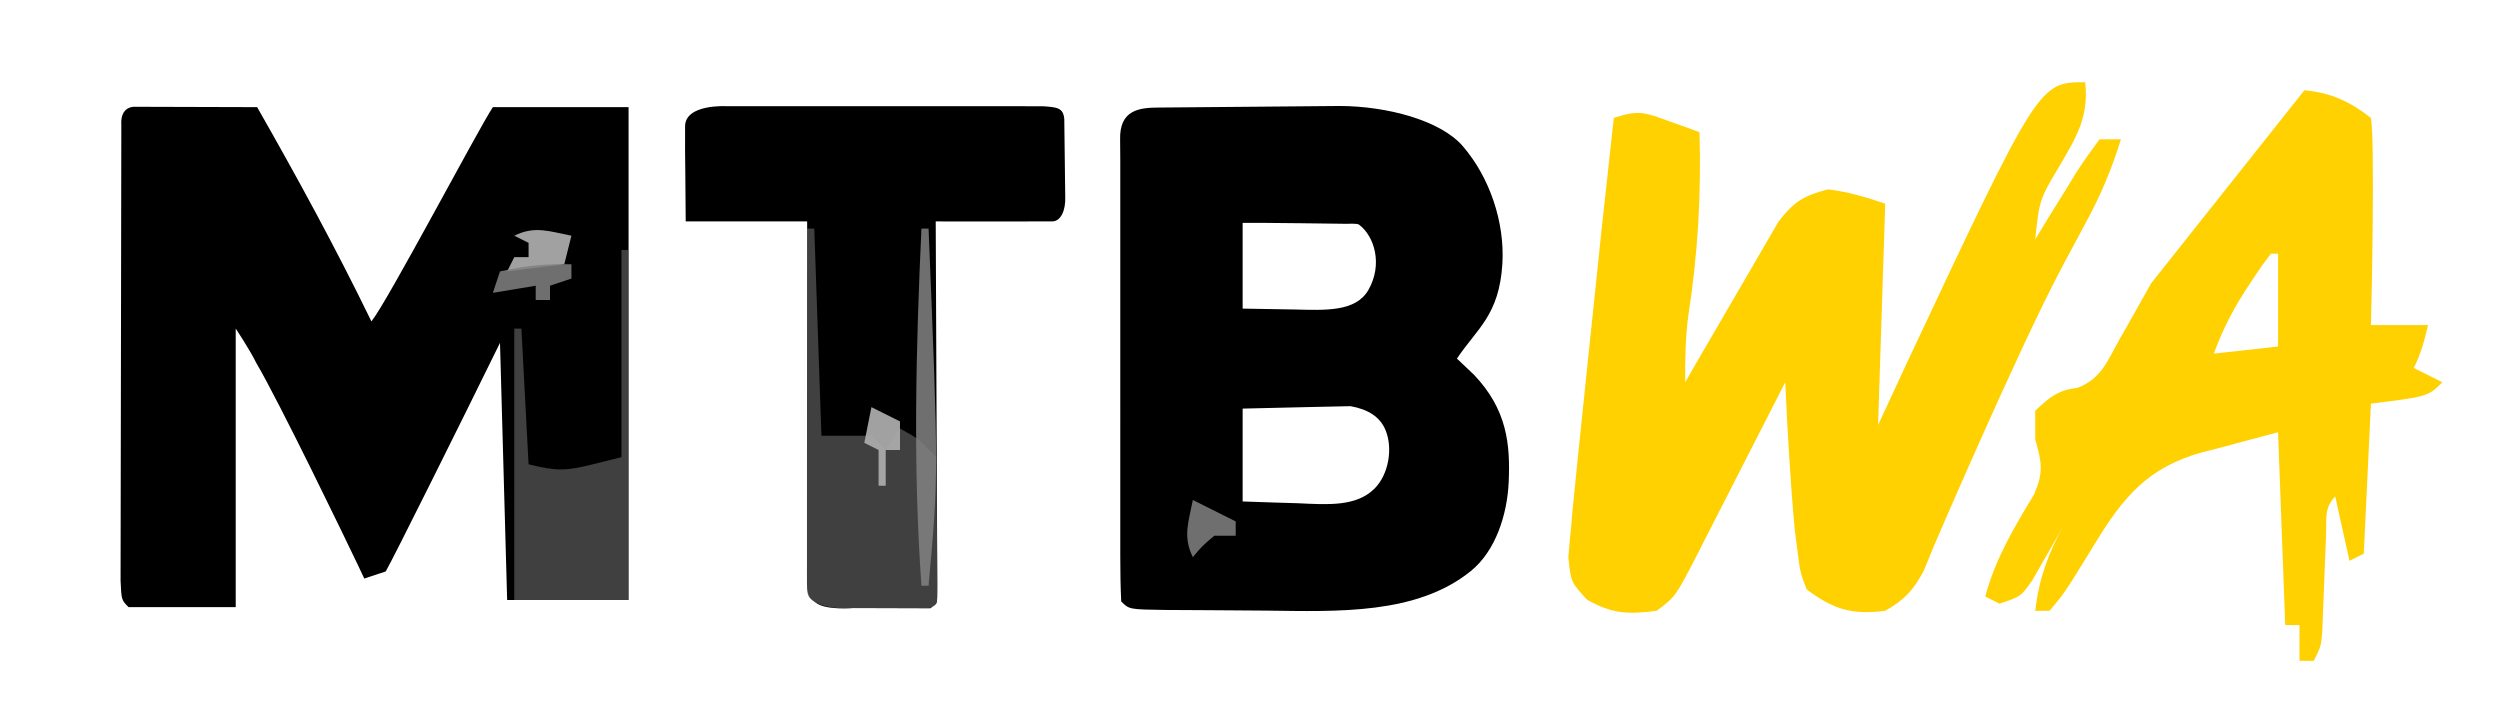
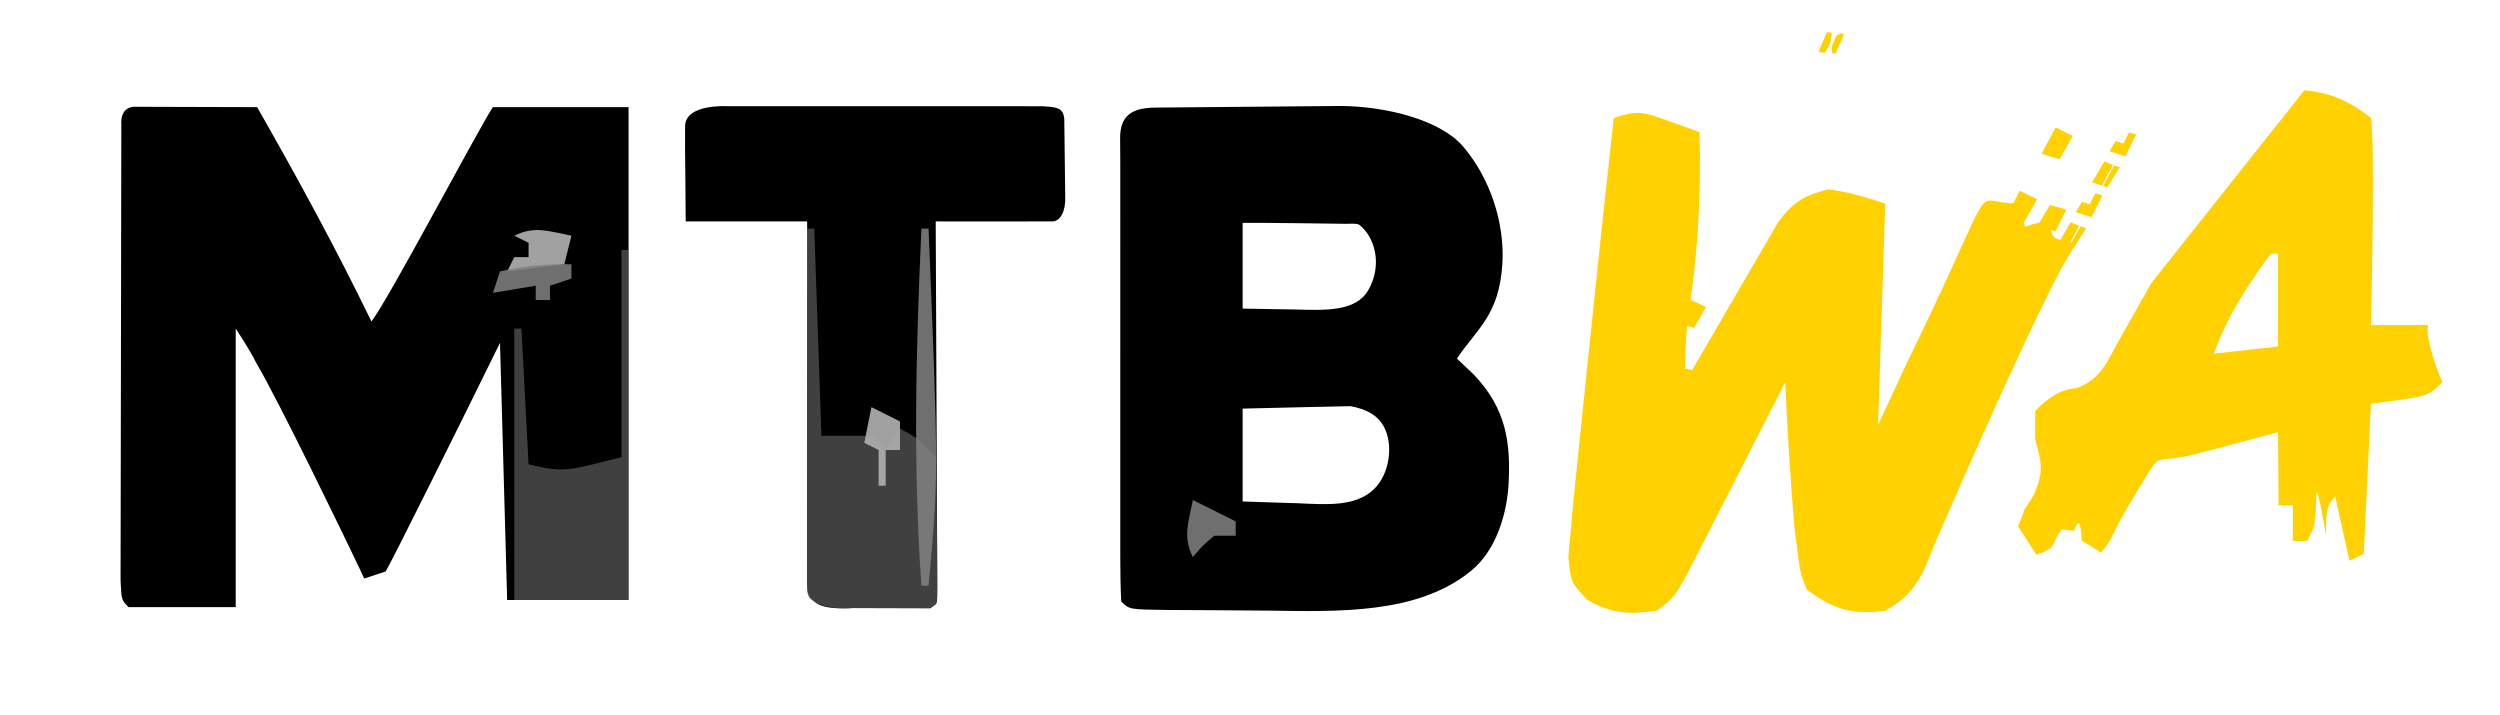
<svg xmlns="http://www.w3.org/2000/svg" viewBox="0 0 350 100" width="350px" height="100px">
  <rect width="350" height="100" style="fill: rgb(255, 255, 255);" rx="20" ry="20" transform="matrix(1, 0, 0, 1, 0, -2.842170943040401e-14)">
    </rect>
  <g transform="matrix(1, 0, 0, 1, 0, -2.842170943040401e-14)">
    <g>
      <g>
        <path d="M 18.788 14.95 L 36 15 C 41.634 24.88 47.03 34.77 52 45 C 54.343 42.045 67 18 69 15 L 88 15 L 88 84 L 71 84 L 70 48 C 64.859 58.48 54.977 78.353 54 80 L 51 81 L 50.07 79.031 C 48.653 76.041 39.011 56.083 35.89 50.837 C 35 49 33 46 33 46 L 33 85 L 18 85 C 17 84 17 84 16.88 81.26 L 16.986 17.523 C 16.8 14.848 18.788 14.95 18.788 14.95 Z" style="">
          </path>
        <path d="M87 35h1v49H72V46h1l1 19c3.926.981 5.25.937 9 0l4-1z" style="fill: rgba(128, 128, 128, 0.5);">
          </path>
        <path d="m80 33-1 4-8 1 1-2h2v-2l-2-1c2.862-1.43 4.934-.6 8 0" style="fill: rgba(172, 172, 172, 0.937);">
          </path>
        <path d="M80 37v2l-3 1v2h-2v-2l-6 1 1-3c3.406-.778 6.508-1.1 10-1" style="fill: rgba(128, 128, 128, 0.867);">
          </path>
      </g>
      <g>
        <path d="M 101.78 14.87 L 145.951 14.873 C 148 15 148.859 15.08 149 16.665 L 149.133 27.562 C 149.206 29.501 148.492 30.963 147.354 30.997 C 147.354 30.997 132.998 31.019 131 31 L 131.224 82.003 C 131.179 85.042 131.33 84.279 130.255 85.158 L 119.382 85.124 C 119.382 85.124 115.554 85.471 114.204 84.366 C 113.552 83.833 112.999 83.813 112.977 81.756 C 112.977 81.756 112.979 37.263 113 31 L 96 31 L 95.937 23.562 L 95.91 21.217 C 95.903 19.477 95.912 17.77 95.912 17.77 C 95.822 14.5 101.78 14.87 101.78 14.87" style="">
          </path>
        <path d="M 113 32 L 114 32 L 115 61 L 122 61 L 124 63 L 126 60 C 128.477 61.363 128.553 61.363 131.076 64 L 131.237 81.131 C 131.229 83.509 131.495 84.841 130.174 85.1 C 129.784 85.177 128.878 85.141 128.878 85.141 L 119.727 85.137 C 119.727 85.137 115.533 85.513 113.72 84.028 C 113.074 83.499 112.999 83.461 112.974 81.563 C 112.974 81.563 112.981 37.379 113 32" style="fill: rgba(128, 128, 128, 0.5);">
          </path>
        <path d="M129 32h1c1.4 34.49 1.4 34.49 0 50h-1c-1.19-16.738-.774-33.248 0-50" style="fill: rgba(128, 128, 128, 0.867);">
          </path>
        <path d="m122 57 4 2v4h-2v5h-1v-5l-2-1z" style="fill: rgba(172, 172, 172, 0.937);">
          </path>
      </g>
      <g>
        <path d="M 156.817 19.554 C 156.704 15.336 159.547 15.057 162.323 15.057 L 187.6 14.837 C 194.148 14.865 201.651 16.83 204.782 20.453 C 208.572 24.837 210.683 31.143 210.332 36.927 C 209.895 44.145 206.759 46.019 203.969 50.204 L 206.344 52.454 C 210.99 57.321 211.449 62.198 211.219 67.45 C 211.022 71.974 209.428 77.106 205.907 79.954 C 198.36 86.058 187.297 85.616 177.316 85.485 C 174.88 85.454 163.162 85.394 163.162 85.394 C 158.086 85.321 158.086 85.321 156.969 84.204 C 156.869 82.093 156.841 79.978 156.839 77.864 C 156.839 77.864 156.834 24.652 156.84 22.543 L 156.817 19.554 Z M 173.969 43.204 C 175.697 43.242 181.282 43.329 181.282 43.329 C 185.525 43.432 189.801 43.678 191.569 40.603 C 193.637 37.004 192.406 33.052 190.259 31.448 C 189.99 31.247 188.533 31.334 188.533 31.334 C 188.533 31.334 176.122 31.16 173.969 31.204 L 173.969 43.204 Z M 173.969 70.204 C 175.799 70.283 181.719 70.454 181.719 70.454 C 185.843 70.643 189.89 70.968 192.457 68.38 C 194.409 66.412 195.036 62.762 193.969 60.204 C 193.209 58.378 191.574 57.313 189.067 56.863 C 189.067 56.863 176.739 57.125 173.969 57.204 L 173.969 70.204 Z" style="stroke-width: 1;">
          </path>
        <path d="m167 70 6 3v2h-3c-1.688 1.438-1.688 1.438-3 3-1.43-2.862-.6-4.934 0-8" style="fill: rgba(128, 128, 128, 0.867);">
          </path>
      </g>
    </g>
-     <g>
-       <path d="M 291.93 11.511 C 292.43 16.283 290.808 19.001 288.43 23.074 C 285.516 27.951 285.516 27.951 284.93 33.511 L 286.793 30.449 L 289.243 26.511 L 290.467 24.488 C 291.541 22.776 292.73 21.137 293.93 19.511 L 296.93 19.511 C 295.669 23.577 294.159 27.209 292.13 30.949 L 290.435 34.119 L 288.618 37.511 C 282.491 49.071 270.673 76.605 270.673 76.605 L 269.356 79.845 C 267.844 82.673 266.692 83.927 263.931 85.511 C 259.271 86.106 256.661 85.32 252.931 82.511 C 252.041 80.191 252.041 80.191 251.681 77.386 L 251.267 74.206 C 250.64 67.316 250.257 60.422 249.931 53.511 L 248.601 56.126 C 246.968 59.332 245.33 62.536 243.687 65.736 C 242.978 67.121 242.271 68.507 241.566 69.895 C 240.55 71.891 239.53 73.884 238.506 75.875 L 237.558 77.75 C 234.561 83.543 234.561 83.543 231.931 85.511 C 227.954 86.027 225.715 85.955 222.203 83.966 C 219.931 81.511 219.931 81.511 219.571 78.049 C 219.674 76.631 219.803 75.214 219.958 73.8 L 220.154 71.436 C 220.384 68.791 224.202 32.339 224.202 32.339 C 224.773 27.063 225.35 21.787 225.931 16.511 C 229.41 15.351 230.273 15.736 233.619 16.949 L 236.068 17.819 L 237.931 18.511 C 238.175 27.301 237.716 35.455 236.369 44.136 C 235.957 47.312 235.899 50.314 235.931 53.511 L 237.229 51.248 C 238.83 48.472 246.149 35.893 247.161 34.175 L 248.986 31.033 C 251.159 28.215 252.521 27.391 255.931 26.511 C 258.8 26.853 261.187 27.596 263.931 28.511 L 262.931 59.511 L 266.869 51.011 C 285.434 11.511 285.434 11.511 291.93 11.511" style="fill: rgb(255, 209, 0);">
+     <g transform="matrix(0.7207232, 0, 0, 0.7043443, -44.03956, -162.7904)" style="">
+       <path d="M 454.55 276.208 C 454.55 276.208 457.417 274.98 457.87 275.586 C 458.373 276.26 459.615 276.57 459.666 277.409 C 459.774 279.19 464.421 279.386 464.421 279.386 L 461.561 284.38 C 453.06 300.792 436.661 339.884 436.661 339.884 L 434.834 344.484 C 432.736 348.499 431.138 350.279 427.307 352.528 C 420.841 353.373 417.22 352.257 412.044 348.269 C 410.81 344.975 410.81 344.975 410.31 340.992 L 409.736 336.478 C 408.866 326.695 408.334 316.908 407.882 307.096 L 406.037 310.808 C 403.77 315.36 401.498 319.909 399.218 324.452 C 398.234 326.419 397.253 328.386 396.276 330.357 C 394.867 333.191 393.451 336.02 392.03 338.847 L 390.714 341.509 C 386.556 349.734 386.556 349.734 382.907 352.528 C 377.389 353.261 374.282 353.158 369.409 350.334 C 366.257 346.849 366.257 346.849 365.758 341.934 C 365.9 339.921 366.079 337.909 366.295 335.901 L 366.566 332.545 C 366.886 328.79 372.183 277.037 372.183 277.037 C 372.976 269.546 373.776 262.055 374.582 254.565 C 379.409 252.918 380.607 253.465 385.249 255.187 L 388.647 256.422 L 391.232 257.405 C 391.571 269.884 390.934 281.46 389.065 293.785 C 388.493 298.295 388.413 302.557 388.457 307.096 L 390.258 303.883 C 392.479 299.942 402.634 282.082 404.039 279.643 L 406.571 275.182 C 409.586 271.181 411.476 270.012 416.207 268.762 C 420.188 269.248 423.5 270.303 427.307 271.602 L 425.919 315.614 L 431.383 303.546 C 450.17 264.198 443.415 271.533 452.428 271.533" style="fill: rgb(255, 209, 0); stroke-width: 1.404;" transform="matrix(1, 0, 0, 1, 0, -7.105427357601002e-15)">
        </path>
-       <path d="M 322.618 12.636 C 326.328 12.976 328.998 14.218 331.93 16.511 C 332.498 19.514 332.034 42.125 331.93 45.511 L 339.93 45.511 C 339.424 47.68 338.93 49.511 337.93 51.511 L 341.93 53.511 C 339.93 55.511 339.93 55.511 331.93 56.511 L 330.93 77.511 L 328.93 78.511 L 326.93 69.511 C 325.355 71.086 325.73 72.729 325.649 74.913 C 325.649 74.913 325.289 84.134 325.211 85.976 L 325.119 88.464 C 324.93 90.511 324.93 90.511 323.93 92.511 L 321.93 92.511 L 321.93 87.511 L 319.93 87.511 L 318.93 60.511 L 310.743 62.699 L 308.191 63.352 C 300.751 65.443 297.285 69.54 293.305 76.073 C 289.033 83.042 289.033 83.042 286.93 85.511 L 284.93 85.511 C 285.473 80.946 286.725 77.538 288.93 73.511 L 287.723 75.663 L 286.117 78.448 L 284.535 81.226 C 282.93 83.511 282.93 83.511 279.93 84.511 L 277.93 83.511 C 279.365 78.2 281.958 73.862 284.785 69.195 C 286.135 66.032 285.841 64.758 284.93 61.511 L 284.93 57.511 C 286.851 55.658 288.144 54.595 290.831 54.307 C 294.181 53.037 295.036 50.521 296.758 47.457 L 297.827 45.589 C 298.955 43.611 300.073 41.626 301.18 39.636 L 322.618 12.636 Z M 316.59 37.304 L 314.993 39.699 C 312.85 42.874 311.253 45.913 309.93 49.511 L 318.93 48.511 L 318.93 35.511 L 317.93 35.511 L 316.59 37.304 Z" style="fill: rgb(255, 209, 0);">
+       <path d="M 508.736 249.064 C 513.883 249.546 517.588 251.31 521.656 254.565 C 522.444 258.828 521.8 290.93 521.656 295.738 L 532.756 295.738 C 532.054 298.817 535.531 307.096 535.531 307.096 C 532.756 309.935 532.756 309.935 521.656 311.355 L 520.268 341.17 L 517.494 342.59 L 514.719 329.812 C 512.533 332.048 513.054 334.381 512.941 337.481 C 512.941 337.481 511.154 326.791 511.045 329.406 L 510.918 332.939 C 510.656 335.845 510.656 335.845 509.268 338.684 L 506.493 338.684 L 506.493 331.586 L 503.718 331.586 L 503.619 317.034 L 492.259 320.14 L 488.718 321.068 C 478.395 324.036 481.74 319.538 476.218 328.813 C 470.291 338.708 472.148 337.442 469.23 340.947 L 465.477 338.56 C 465.227 332.274 464.01 336.632 464.01 336.632 L 461.548 336.324 C 459.321 339.568 460.831 339.966 456.668 341.386 L 453.121 335.726 C 455.986 328.785 452.32 335.989 456.243 329.363 C 458.116 324.872 457.708 323.064 456.444 318.454 L 456.444 312.775 C 459.109 310.144 460.903 308.635 464.631 308.226 C 469.279 306.423 470.466 302.851 472.855 298.5 L 474.338 295.848 C 475.903 293.04 477.455 290.222 478.991 287.397 L 508.736 249.064 Z M 500.372 284.086 L 498.156 287.486 C 495.183 291.994 492.967 296.308 491.131 301.417 L 503.619 299.997 L 503.619 281.54 L 502.231 281.54 L 500.372 284.086 Z" style="fill: rgb(255, 209, 0); stroke-width: 1.404;" transform="matrix(1, 0, 0, 1, 0, -7.105427357601002e-15)">
        </path>
+       <g transform="matrix(0.9739237, 0, 0, 0.9739237, 20.00411, 7.502855)" style="">
+         <g>
+           <path d="M 445.055 268.549 C 445.055 268.549 448.481 270.289 448.493 270.272 L 445.859 275.041 L 442.279 273.932" style="fill: rgb(255, 209, 0); stroke-width: 1.404;">
+             </path>
+           <path d="M 451.05 271.461 L 454.335 272.395 L 452.176 276.832 L 448.596 275.722" style="fill: rgb(255, 209, 0); stroke-width: 1.404;">
+             </path>
+           <path d="M 461.919 262.55 L 463.637 263.263 L 461.42 267.455 L 459.45 266.836" style="fill: rgb(255, 209, 0); stroke-width: 1.404;">
+             </path>
+           <path d="M 465.717 258.889 L 466.816 256.642 L 468.262 257.053 L 466.089 261.516 L 462.95 260.48 L 464.174 258.367" style="fill: rgb(255, 209, 0); stroke-width: 1.404;">
+             </path>
+           <path d="M 463.894 263.36 L 465.002 263.742 L 462.488 267.87 L 461.664 267.567" style="fill: rgb(255, 209, 0); stroke-width: 1.404;">
+             </path>
+           <path d="M 455.192 274.977 L 456.91 275.689 L 454.693 279.882 L 452.723 279.263" style="fill: rgb(255, 209, 0); stroke-width: 1.404;">
+             </path>
+           <path d="M 458.991 271.316 L 460.09 269.068 L 461.535 269.479 L 459.362 273.942 L 456.224 272.906 L 457.447 270.793" style="fill: rgb(255, 209, 0); stroke-width: 1.404;">
+             </path>
+           <path d="M 457.167 275.787 L 458.275 276.168 L 455.761 280.296 L 454.937 279.993" style="fill: rgb(255, 209, 0); stroke-width: 1.404;">
+             </path>
+           <path d="M 442.521 256.945 L 440.803 257.658 L 443.02 261.85 L 444.99 261.231 M 438.723 253.284 L 437.624 251.037 L 436.178 251.448 L 438.351 255.911 L 441.49 254.875 L 440.266 252.762 M 440.546 257.755 L 439.438 258.136 L 441.952 262.264 L 442.776 261.961 M 449.248 269.372 L 447.53 270.084 L 449.747 274.276 L 451.717 273.657 M 445.449 265.71 L 444.35 263.463 L 442.905 263.874 L 445.078 268.337 L 448.216 267.301 L 446.993 265.188 M 447.273 270.182 L 446.165 270.563 L 448.679 274.691 L 449.503 274.388" style="fill: rgb(255, 209, 0); stroke-width: 1.404; transform-box: fill-box; transform-origin: 50% 50%;" transform="matrix(0.5491619, 0.835716, -0.835716, 0.5491619, -0.0000074168, -0.000007495)" />
+           <path d="M 448.354 262.662 C 448.354 262.662 449.371 262.729 449.382 263.102 C 449.445 265.001 447.348 267.275 447.348 267.275 L 445.899 266.923" style="fill: rgb(255, 209, 0); stroke-width: 1.404; transform-origin: 448.659px 265.307px;" transform="matrix(0.9892197, -0.1464388, 0.1464388, 0.9892197, 7.99e-7, 0.000001075)">
+             </path>
+           <path d="M 450.167 264.214 C 450.167 264.214 450.09 263.939 451.344 263.398 C 451.358 263.393 452.153 263.843 452.153 263.843 L 449.653 267.947 C 449.653 267.947 448.966 267.692 448.966 267.675 C 448.913 265.566 449.573 265.315 449.573 265.315" style="fill: rgb(255, 209, 0); stroke-width: 1.404; transform-box: fill-box; transform-origin: 50% 50%;" transform="matrix(0.9892197, -0.1464388, 0.1464388, 0.9892197, 0.0000143723, 0.0000030467)">
+             </path>
+           <path d="M 452.18 255.616 C 452.18 255.616 455.605 257.357 455.617 257.34 L 452.983 262.109 L 449.403 261" style="fill: rgb(255, 209, 0); stroke-width: 1.404;">
+             </path>
+           <path d="M 455.478 249.73 C 455.478 249.73 456.495 249.797 456.506 250.17 C 456.569 252.069 454.472 254.343 454.472 254.343 L 453.023 253.991" style="fill: rgb(255, 209, 0); stroke-width: 1.404; transform-origin: 455.783px 252.375px;" transform="matrix(0.9892197, -0.1464388, 0.1464388, 0.9892197, 2.231e-7, 0.0000021502)">
+             </path>
+           <path d="M 457.291 251.282 C 457.291 251.282 457.214 251.007 458.468 250.466 C 458.482 250.461 459.277 250.911 459.277 250.911 L 456.777 255.015 C 456.777 255.015 456.09 254.76 456.09 254.743 C 456.037 252.634 456.697 252.383 456.697 252.383" style="fill: rgb(255, 209, 0); stroke-width: 1.404; transform-origin: 457.682px 252.74px;" transform="matrix(0.9892197, -0.1464388, 0.1464388, 0.9892197, 0.0000015129, -0.0000019143)">
+             </path>
+           <path d="M 453.011 258.561 C 453.011 258.561 454.028 258.494 454.039 258.121 C 454.102 256.222 452.005 253.948 452.005 253.948 L 450.556 254.3" style="fill: rgb(255, 209, 0); stroke-width: 1.404; transform-origin: 458.12px 261.677px;" transform="matrix(-0.4672288, -0.8841365, 0.8841365, -0.4672288, -0.0000043286, 3.432e-7)">
+             </path>
+           <path d="M 454.75 256.734 C 454.75 256.734 454.673 257.009 455.927 257.55 C 455.941 257.555 456.736 257.105 456.736 257.105 L 454.236 253.001 C 454.236 253.001 453.549 253.256 453.549 253.273 C 453.496 255.382 454.156 255.633 454.156 255.633" style="fill: rgb(255, 209, 0); stroke-width: 1.404; transform-origin: 458.12px 261.677px;" transform="matrix(-0.4672288, -0.8841365, 0.8841365, -0.4672288, -0.0000043286, 3.432e-7)">
+             </path>
+           <path d="M 457.733 264.966 C 457.733 264.966 461.158 263.225 461.17 263.242 L 458.536 258.473 L 454.956 259.582" style="fill: rgb(255, 209, 0); stroke-width: 1.404; transform-origin: 458.12px 261.677px;" transform="matrix(-0.5916643, -0.8061845, 0.8061845, -0.5916643, -0.00000447, 6.875e-7)">
+             </path>
+           <path d="M 461.952 270.309 C 461.952 270.309 462.969 270.242 462.98 269.869 C 463.043 267.97 460.946 265.696 460.946 265.696 L 459.497 266.048" style="fill: rgb(255, 209, 0); stroke-width: 1.404; transform-origin: 458.12px 261.676px;" transform="matrix(-0.4672288, -0.8841365, 0.8841365, -0.4672288, -0.0000096664, 0.0000092012)">
+             </path>
+           <path d="M 463.693 268.484 C 463.693 268.484 463.616 268.759 464.87 269.3 C 464.884 269.305 465.679 268.855 465.679 268.855 L 463.179 264.751 C 463.179 264.751 462.492 265.006 462.492 265.023 C 462.439 267.132 463.099 267.383 463.099 267.383" style="fill: rgb(255, 209, 0); stroke-width: 1.404; transform-origin: 458.12px 261.677px;" transform="matrix(-0.4672288, -0.8841365, 0.8841365, -0.4672288, -0.0000043286, 3.432e-7)">
+             </path>
+         </g>
+       </g>
+       <g transform="matrix(0.7528753, -0.4098205, 0.3801178, 0.7675848, 60.34925, 78.3996)" style="transform-origin: 449.029px 264.974px;">
+         <path d="M 445.055 268.549 C 445.055 268.549 448.481 270.289 448.493 270.272 L 445.859 275.041 L 442.279 273.932" style="fill: rgb(255, 209, 0); stroke-width: 1.404;">
+           </path>
+         <path d="M 451.05 271.461 L 454.335 272.395 L 452.176 276.832 L 448.596 275.722" style="fill: rgb(255, 209, 0); stroke-width: 1.404;">
+           </path>
+         <path d="M 461.919 262.55 L 463.637 263.263 L 461.42 267.455 L 459.45 266.836" style="fill: rgb(255, 209, 0); stroke-width: 1.404;">
+           </path>
+         <path d="M 465.717 258.889 L 466.816 256.642 L 468.262 257.053 L 466.089 261.516 L 462.95 260.48 L 464.174 258.367" style="fill: rgb(255, 209, 0); stroke-width: 1.404;">
+           </path>
+         <path d="M 463.894 263.36 L 465.002 263.742 L 462.488 267.87 L 461.664 267.567" style="fill: rgb(255, 209, 0); stroke-width: 1.404;">
+           </path>
+         <path d="M 455.192 274.977 L 456.91 275.689 L 454.693 279.882 L 452.723 279.263" style="fill: rgb(255, 209, 0); stroke-width: 1.404;">
+           </path>
+         <path d="M 458.991 271.316 L 460.09 269.068 L 461.535 269.479 L 459.362 273.942 L 456.224 272.906 L 457.447 270.793" style="fill: rgb(255, 209, 0); stroke-width: 1.404;">
+           </path>
+         <path d="M 457.167 275.787 L 458.275 276.168 L 455.761 280.296 L 454.937 279.993" style="fill: rgb(255, 209, 0); stroke-width: 1.404;">
+           </path>
+         <path d="M 442.521 256.945 L 440.803 257.658 L 443.02 261.85 L 444.99 261.231 M 438.723 253.284 L 437.624 251.037 L 436.178 251.448 L 438.351 255.911 L 441.49 254.875 L 440.266 252.762 M 440.546 257.755 L 439.438 258.136 L 441.952 262.264 L 442.776 261.961 M 449.248 269.372 L 447.53 270.084 L 449.747 274.276 L 451.717 273.657 M 445.449 265.71 L 444.35 263.463 L 442.905 263.874 L 445.078 268.337 L 448.216 267.301 L 446.993 265.188 M 447.273 270.182 L 446.165 270.563 L 448.679 274.691 L 449.503 274.388" style="fill: rgb(255, 209, 0); stroke-width: 1.404; transform-box: fill-box; transform-origin: 50% 50%;" transform="matrix(0.5491619, 0.835716, -0.835716, 0.5491619, -0.0000074168, -0.000007495)" />
+         <path d="M 448.354 262.662 C 448.354 262.662 449.371 262.729 449.382 263.102 C 449.445 265.001 447.348 267.275 447.348 267.275 L 445.899 266.923" style="fill: rgb(255, 209, 0); stroke-width: 1.404; transform-origin: 448.659px 265.307px;" transform="matrix(0.9892197, -0.1464388, 0.1464388, 0.9892197, 7.99e-7, 0.000001075)">
+           </path>
+         <path d="M 450.167 264.214 C 450.167 264.214 450.09 263.939 451.344 263.398 C 451.358 263.393 452.153 263.843 452.153 263.843 L 449.653 267.947 C 449.653 267.947 448.966 267.692 448.966 267.675 C 448.913 265.566 449.573 265.315 449.573 265.315" style="fill: rgb(255, 209, 0); stroke-width: 1.404; transform-box: fill-box; transform-origin: 50% 50%;" transform="matrix(0.9892197, -0.1464388, 0.1464388, 0.9892197, 0.0000143723, 0.0000030467)">
+           </path>
+         <path d="M 452.18 255.616 C 452.18 255.616 455.605 257.357 455.617 257.34 L 452.983 262.109 L 449.403 261" style="fill: rgb(255, 209, 0); stroke-width: 1.404;">
+           </path>
+         <path d="M 455.478 249.73 C 455.478 249.73 456.495 249.797 456.506 250.17 C 456.569 252.069 454.472 254.343 454.472 254.343 L 453.023 253.991" style="fill: rgb(255, 209, 0); stroke-width: 1.404; transform-origin: 455.783px 252.375px;" transform="matrix(0.9892197, -0.1464388, 0.1464388, 0.9892197, 2.231e-7, 0.0000021502)">
+           </path>
+         <path d="M 457.291 251.282 C 457.291 251.282 457.214 251.007 458.468 250.466 C 458.482 250.461 459.277 250.911 459.277 250.911 L 456.777 255.015 C 456.777 255.015 456.09 254.76 456.09 254.743 C 456.037 252.634 456.697 252.383 456.697 252.383" style="fill: rgb(255, 209, 0); stroke-width: 1.404; transform-origin: 457.682px 252.74px;" transform="matrix(0.9892197, -0.1464388, 0.1464388, 0.9892197, 0.0000015129, -0.0000019143)">
+           </path>
+         <path d="M 453.011 258.561 C 453.011 258.561 454.028 258.494 454.039 258.121 C 454.102 256.222 452.005 253.948 452.005 253.948 L 450.556 254.3" style="fill: rgb(255, 209, 0); stroke-width: 1.404; transform-origin: 458.12px 261.677px;" transform="matrix(-0.4672288, -0.8841365, 0.8841365, -0.4672288, -0.0000043286, 3.432e-7)">
+           </path>
+         <path d="M 454.75 256.734 C 454.75 256.734 454.673 257.009 455.927 257.55 C 455.941 257.555 456.736 257.105 456.736 257.105 L 454.236 253.001 C 454.236 253.001 453.549 253.256 453.549 253.273 C 453.496 255.382 454.156 255.633 454.156 255.633" style="fill: rgb(255, 209, 0); stroke-width: 1.404; transform-origin: 458.12px 261.677px;" transform="matrix(-0.4672288, -0.8841365, 0.8841365, -0.4672288, -0.0000043286, 3.432e-7)">
+           </path>
+         <path d="M 457.733 264.966 C 457.733 264.966 461.158 263.225 461.17 263.242 L 458.536 258.473 L 454.956 259.582" style="fill: rgb(255, 209, 0); stroke-width: 1.404; transform-origin: 458.12px 261.677px;" transform="matrix(-0.5916643, -0.8061845, 0.8061845, -0.5916643, -0.00000447, 6.875e-7)">
+           </path>
+         <path d="M 461.952 270.309 C 461.952 270.309 462.969 270.242 462.98 269.869 C 463.043 267.97 460.946 265.696 460.946 265.696 L 459.497 266.048" style="fill: rgb(255, 209, 0); stroke-width: 1.404; transform-origin: 458.12px 261.676px;" transform="matrix(-0.4672288, -0.8841365, 0.8841365, -0.4672288, -0.0000096664, 0.0000092012)">
+           </path>
+         <path d="M 463.693 268.484 C 463.693 268.484 463.616 268.759 464.87 269.3 C 464.884 269.305 465.679 268.855 465.679 268.855 L 463.179 264.751 C 463.179 264.751 462.492 265.006 462.492 265.023 C 462.439 267.132 463.099 267.383 463.099 267.383" style="fill: rgb(255, 209, 0); stroke-width: 1.404; transform-origin: 458.12px 261.677px;" transform="matrix(-0.4672288, -0.8841365, 0.8841365, -0.4672288, -0.0000043286, 3.432e-7)">
+           </path>
+       </g>
+       <g transform="matrix(0.8569702, -0.01938869, -0.0137527, 0.8564382, 5.578407, 80.58399)" style="transform-origin: 449.029px 264.974px;">
+         <path d="M 445.055 268.549 C 445.055 268.549 448.481 270.289 448.493 270.272 L 445.859 275.041 L 442.279 273.932" style="fill: rgb(255, 209, 0); stroke-width: 1.404;">
+           </path>
+         <path d="M 451.05 271.461 L 454.335 272.395 L 452.176 276.832 L 448.596 275.722" style="fill: rgb(255, 209, 0); stroke-width: 1.404;">
+           </path>
+         <path d="M 461.919 262.55 L 463.637 263.263 L 461.42 267.455 L 459.45 266.836" style="fill: rgb(255, 209, 0); stroke-width: 1.404;">
+           </path>
+         <path d="M 465.717 258.889 L 466.816 256.642 L 468.262 257.053 L 466.089 261.516 L 462.95 260.48 L 464.174 258.367" style="fill: rgb(255, 209, 0); stroke-width: 1.404;">
+           </path>
+         <path d="M 463.894 263.36 L 465.002 263.742 L 462.488 267.87 L 461.664 267.567" style="fill: rgb(255, 209, 0); stroke-width: 1.404;">
+           </path>
+         <path d="M 455.192 274.977 L 456.91 275.689 L 454.693 279.882 L 452.723 279.263" style="fill: rgb(255, 209, 0); stroke-width: 1.404;">
+           </path>
+         <path d="M 458.991 271.316 L 460.09 269.068 L 461.535 269.479 L 459.362 273.942 L 456.224 272.906 L 457.447 270.793" style="fill: rgb(255, 209, 0); stroke-width: 1.404;">
+           </path>
+         <path d="M 457.167 275.787 L 458.275 276.168 L 455.761 280.296 L 454.937 279.993" style="fill: rgb(255, 209, 0); stroke-width: 1.404;">
+           </path>
+         <path d="M 442.521 256.945 L 440.803 257.658 L 443.02 261.85 L 444.99 261.231 M 438.723 253.284 L 437.624 251.037 L 436.178 251.448 L 438.351 255.911 L 441.49 254.875 L 440.266 252.762 M 440.546 257.755 L 439.438 258.136 L 441.952 262.264 L 442.776 261.961 M 449.248 269.372 L 447.53 270.084 L 449.747 274.276 L 451.717 273.657 M 445.449 265.71 L 444.35 263.463 L 442.905 263.874 L 445.078 268.337 L 448.216 267.301 L 446.993 265.188 M 447.273 270.182 L 446.165 270.563 L 448.679 274.691 L 449.503 274.388" style="fill: rgb(255, 209, 0); stroke-width: 1.404; transform-box: fill-box; transform-origin: 50% 50%;" transform="matrix(0.5491619, 0.835716, -0.835716, 0.5491619, -0.0000074168, -0.000007495)" />
+         <path d="M 448.354 262.662 C 448.354 262.662 449.371 262.729 449.382 263.102 C 449.445 265.001 447.348 267.275 447.348 267.275 L 445.899 266.923" style="fill: rgb(255, 209, 0); stroke-width: 1.404; transform-origin: 448.659px 265.307px;" transform="matrix(0.9892197, -0.1464388, 0.1464388, 0.9892197, 7.99e-7, 0.000001075)">
+           </path>
+         <path d="M 450.167 264.214 C 450.167 264.214 450.09 263.939 451.344 263.398 C 451.358 263.393 452.153 263.843 452.153 263.843 L 449.653 267.947 C 449.653 267.947 448.966 267.692 448.966 267.675 C 448.913 265.566 449.573 265.315 449.573 265.315" style="fill: rgb(255, 209, 0); stroke-width: 1.404; transform-box: fill-box; transform-origin: 50% 50%;" transform="matrix(0.9892197, -0.1464388, 0.1464388, 0.9892197, 0.0000143723, 0.0000030467)">
+           </path>
+         <path d="M 452.18 255.616 C 452.18 255.616 455.605 257.357 455.617 257.34 L 452.983 262.109 L 449.403 261" style="fill: rgb(255, 209, 0); stroke-width: 1.404;">
+           </path>
+         <path d="M 455.478 249.73 C 455.478 249.73 456.495 249.797 456.506 250.17 C 456.569 252.069 454.472 254.343 454.472 254.343 L 453.023 253.991" style="fill: rgb(255, 209, 0); stroke-width: 1.404; transform-origin: 455.783px 252.375px;" transform="matrix(0.9892197, -0.1464388, 0.1464388, 0.9892197, 2.231e-7, 0.0000021502)">
+           </path>
+         <path d="M 457.291 251.282 C 457.291 251.282 457.214 251.007 458.468 250.466 C 458.482 250.461 459.277 250.911 459.277 250.911 L 456.777 255.015 C 456.777 255.015 456.09 254.76 456.09 254.743 C 456.037 252.634 456.697 252.383 456.697 252.383" style="fill: rgb(255, 209, 0); stroke-width: 1.404; transform-origin: 457.682px 252.74px;" transform="matrix(0.9892197, -0.1464388, 0.1464388, 0.9892197, 0.0000015129, -0.0000019143)">
+           </path>
+         <path d="M 453.011 258.561 C 453.011 258.561 454.028 258.494 454.039 258.121 C 454.102 256.222 452.005 253.948 452.005 253.948 L 450.556 254.3" style="fill: rgb(255, 209, 0); stroke-width: 1.404; transform-origin: 458.12px 261.677px;" transform="matrix(-0.4672288, -0.8841365, 0.8841365, -0.4672288, -0.0000043286, 3.432e-7)">
+           </path>
+         <path d="M 454.75 256.734 C 454.75 256.734 454.673 257.009 455.927 257.55 C 455.941 257.555 456.736 257.105 456.736 257.105 L 454.236 253.001 C 454.236 253.001 453.549 253.256 453.549 253.273 C 453.496 255.382 454.156 255.633 454.156 255.633" style="fill: rgb(255, 209, 0); stroke-width: 1.404; transform-origin: 458.12px 261.677px;" transform="matrix(-0.4672288, -0.8841365, 0.8841365, -0.4672288, -0.0000043286, 3.432e-7)">
+           </path>
+         <path d="M 457.733 264.966 C 457.733 264.966 461.158 263.225 461.17 263.242 L 458.536 258.473 L 454.956 259.582" style="fill: rgb(255, 209, 0); stroke-width: 1.404; transform-origin: 458.12px 261.677px;" transform="matrix(-0.5916643, -0.8061845, 0.8061845, -0.5916643, -0.00000447, 6.875e-7)">
+           </path>
+         <path d="M 461.952 270.309 C 461.952 270.309 462.969 270.242 462.98 269.869 C 463.043 267.97 460.946 265.696 460.946 265.696 L 459.497 266.048" style="fill: rgb(255, 209, 0); stroke-width: 1.404; transform-origin: 458.12px 261.676px;" transform="matrix(-0.4672288, -0.8841365, 0.8841365, -0.4672288, -0.0000096664, 0.0000092012)">
+           </path>
+         <path d="M 463.693 268.484 C 463.693 268.484 463.616 268.759 464.87 269.3 C 464.884 269.305 465.679 268.855 465.679 268.855 L 463.179 264.751 C 463.179 264.751 462.492 265.006 462.492 265.023 C 462.439 267.132 463.099 267.383 463.099 267.383" style="fill: rgb(255, 209, 0); stroke-width: 1.404; transform-origin: 458.12px 261.677px;" transform="matrix(-0.4672288, -0.8841365, 0.8841365, -0.4672288, -0.0000043286, 3.432e-7)">
+           </path>
+       </g>
    </g>
  </g>
</svg>
